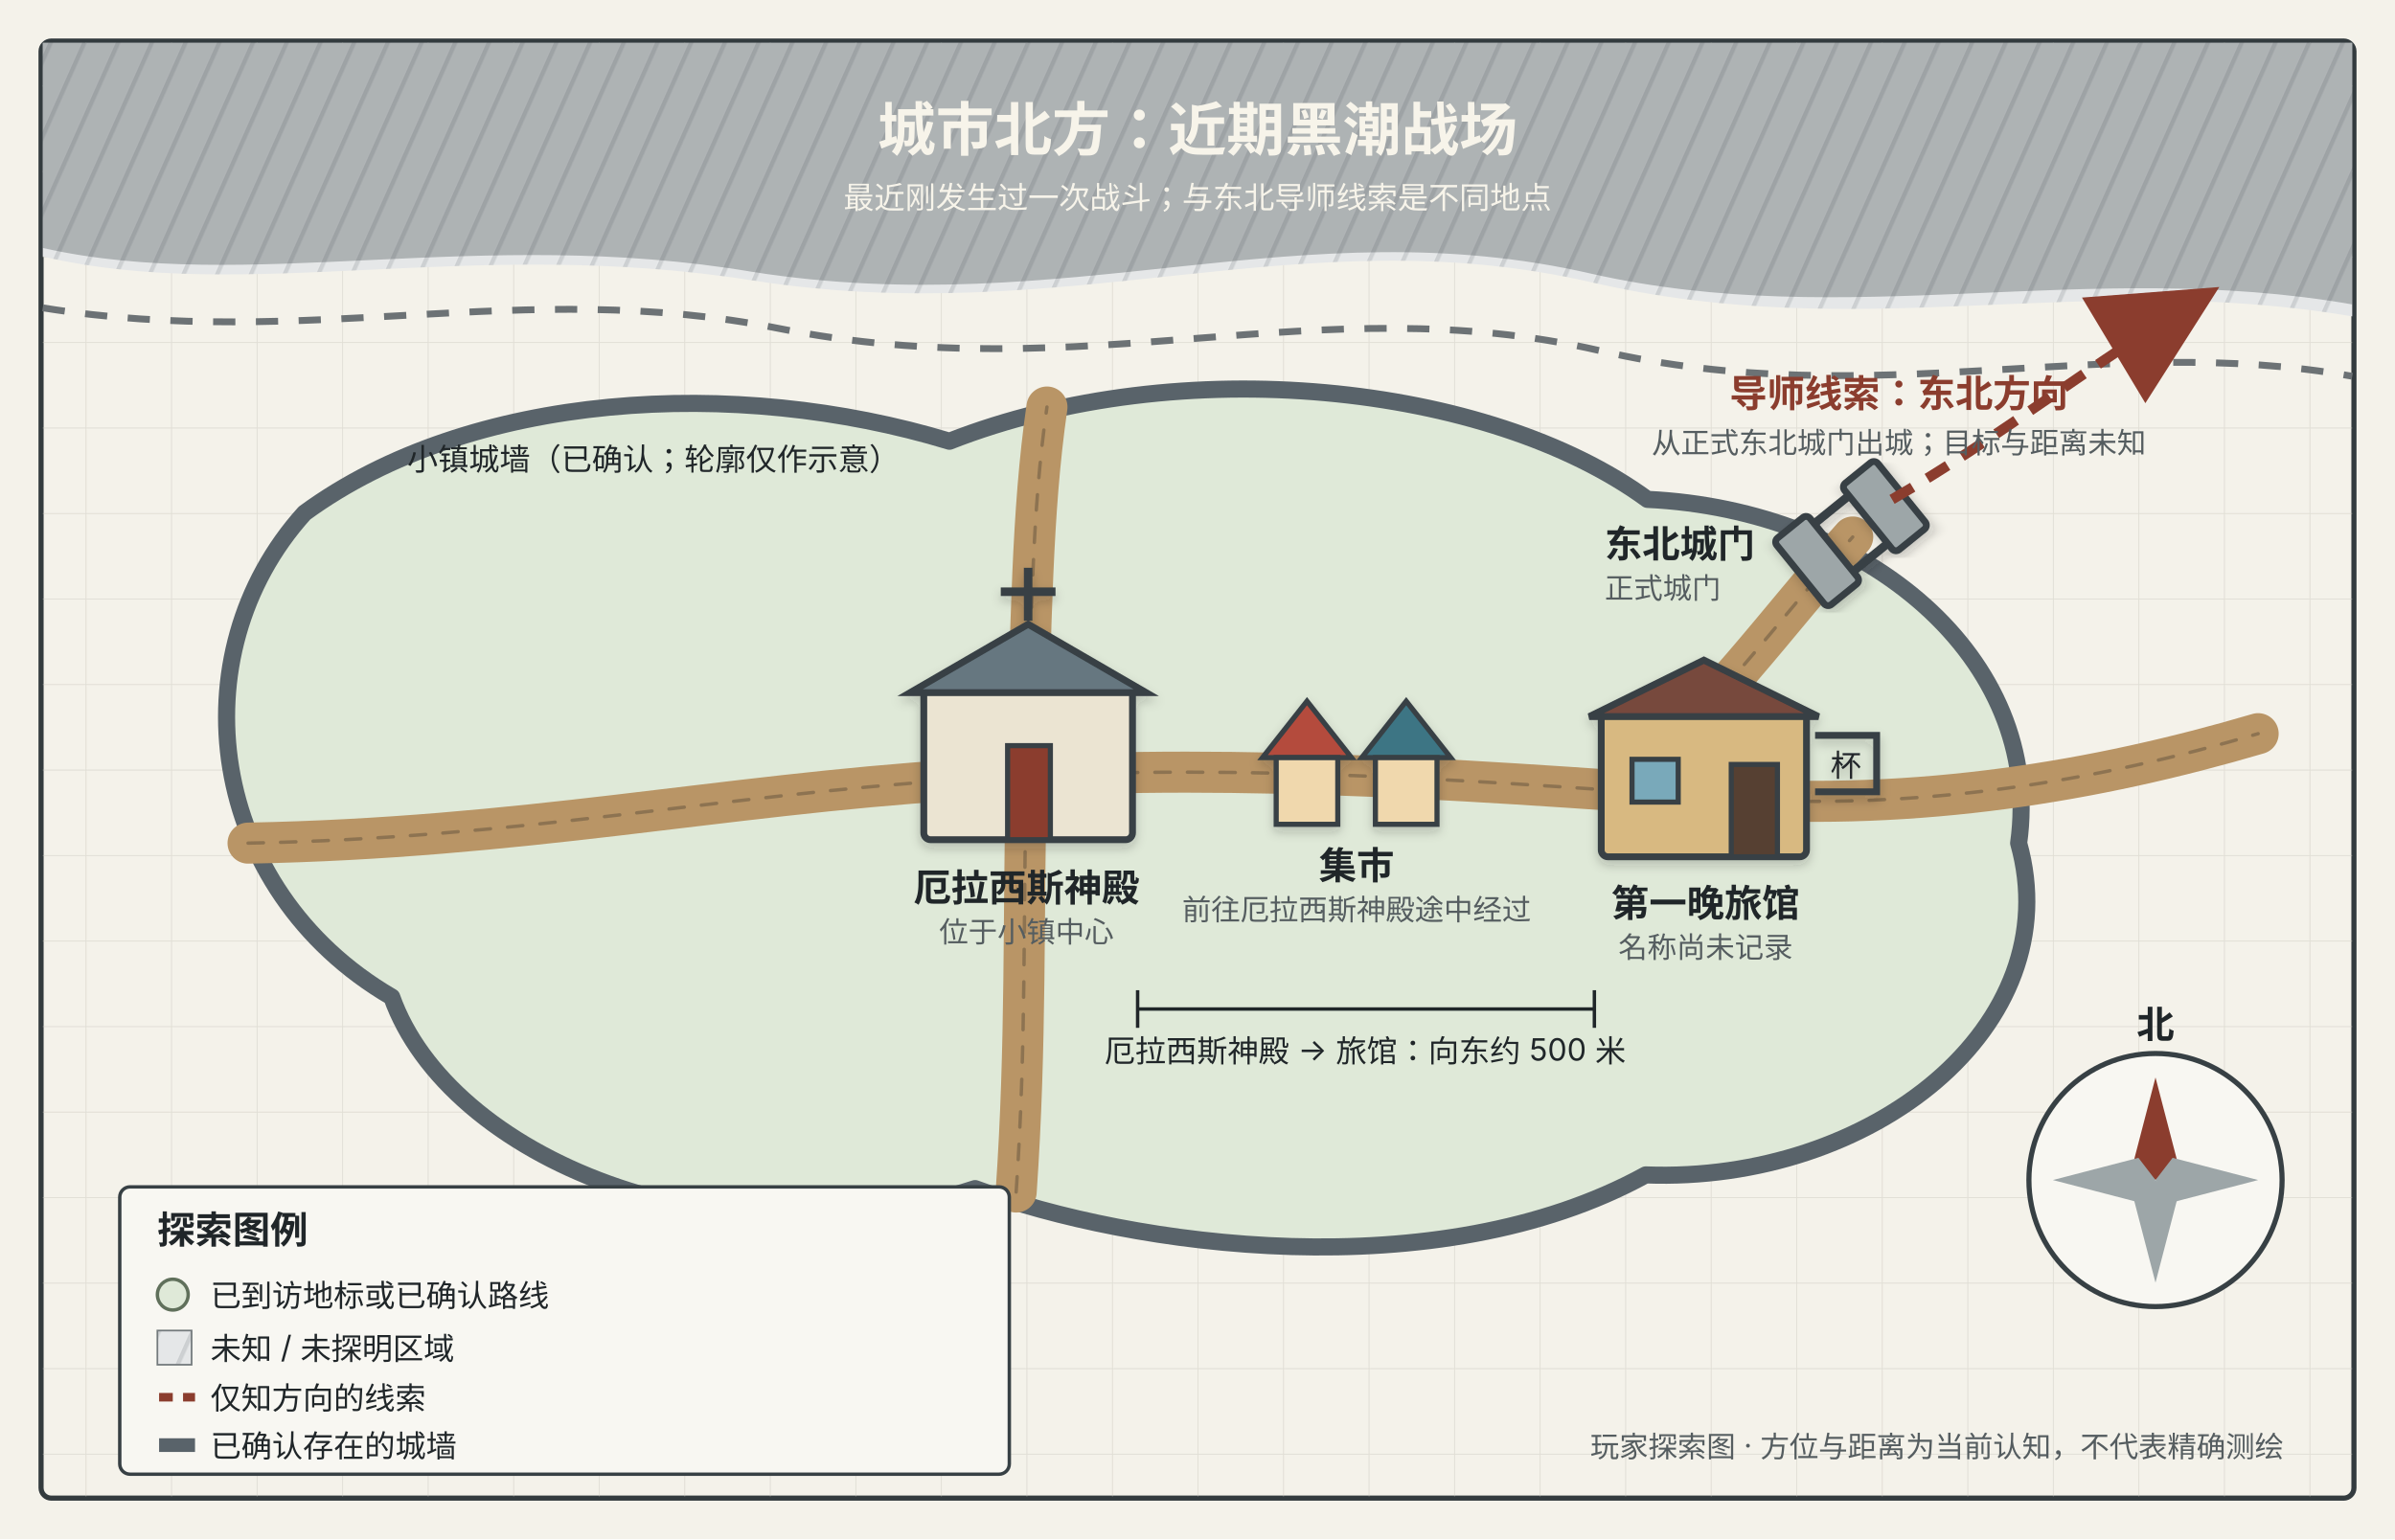
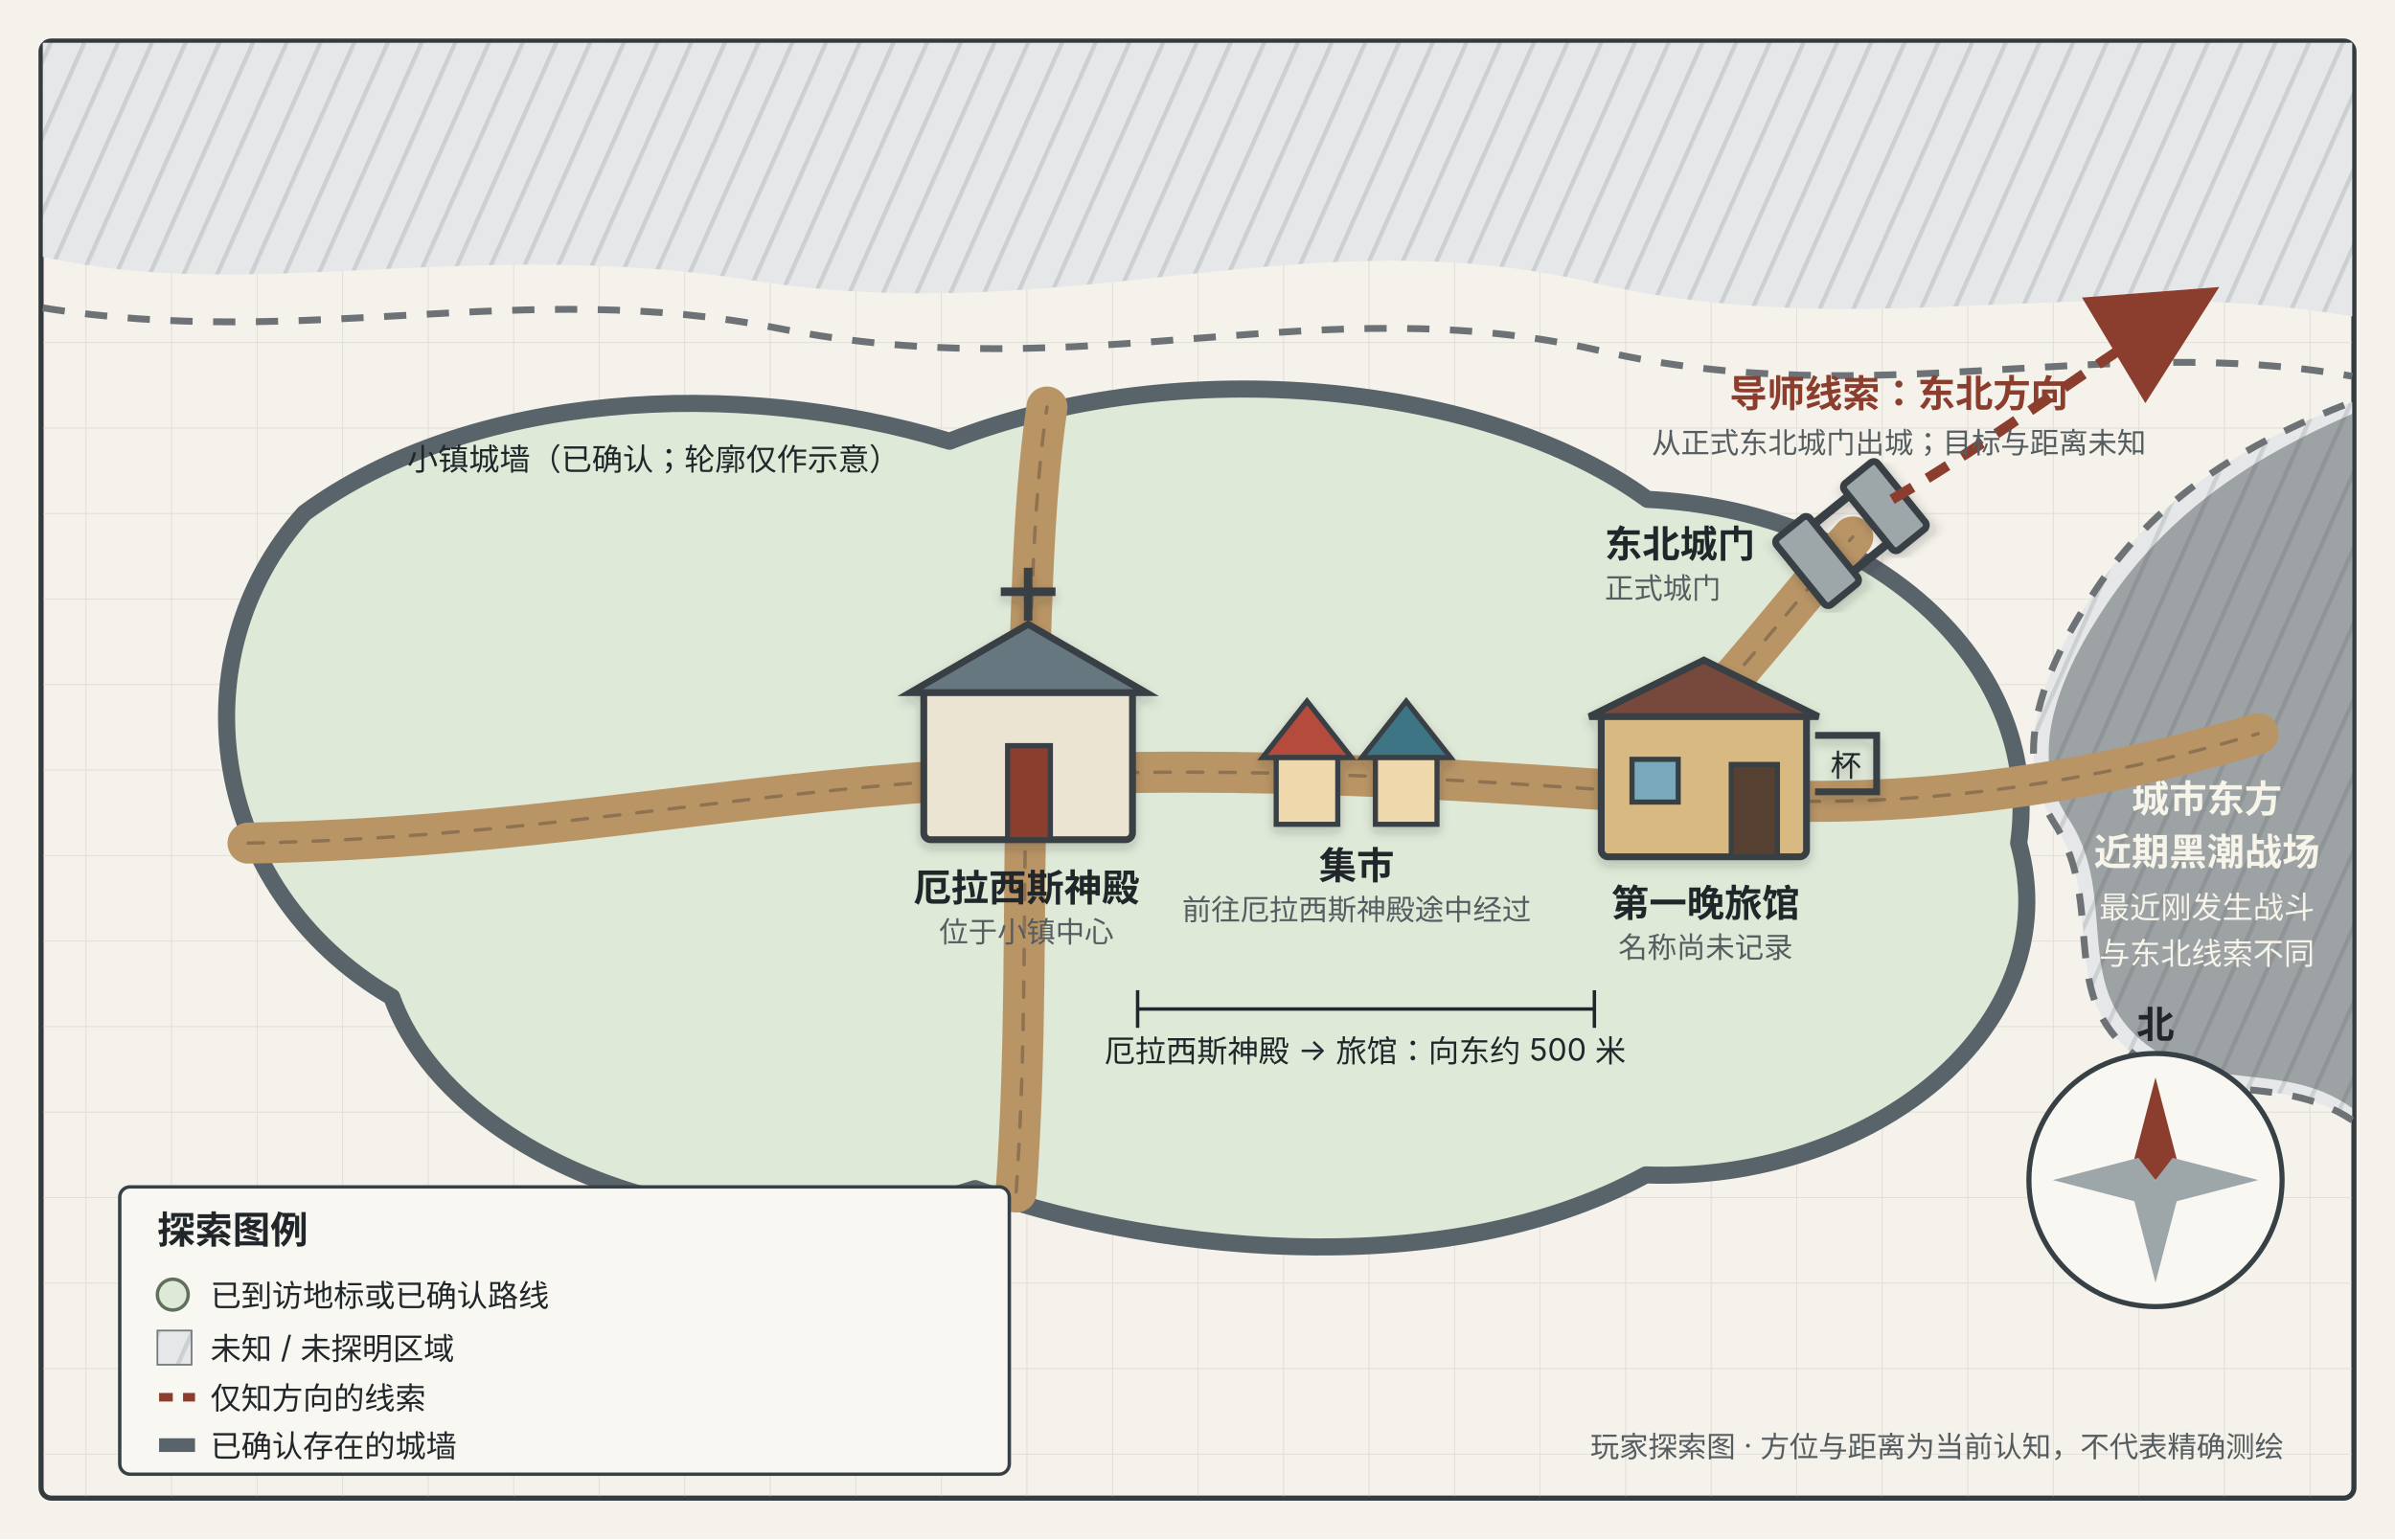
<svg xmlns="http://www.w3.org/2000/svg" width="1400" height="900" viewBox="0 0 1400 900" role="img" aria-labelledby="title desc">
  <defs>
    <pattern id="grid" width="50" height="50" patternUnits="userSpaceOnUse">
      <path d="M 50 0 L 0 0 0 50" fill="none" stroke="#c9c7bd" stroke-width="1" opacity="0.45" />
    </pattern>
    <pattern id="fog" width="18" height="18" patternUnits="userSpaceOnUse" patternTransform="rotate(24)">
      <rect width="18" height="18" fill="#e5e7e8" />
      <line x1="0" y1="0" x2="0" y2="18" stroke="#a6aaad" stroke-width="5" opacity="0.38" />
    </pattern>
    <marker id="arrow" markerWidth="12" markerHeight="12" refX="10" refY="6" orient="auto">
      <path d="M0,0 L12,6 L0,12 Z" fill="#8b3d2e" />
    </marker>
    <filter id="shadow" x="-20%" y="-20%" width="140%" height="140%">
      <feDropShadow dx="0" dy="3" stdDeviation="3" flood-color="#202629" flood-opacity="0.22" />
    </filter>
    <style>
      .label { font-family: Inter, "Noto Sans SC", "Microsoft YaHei", sans-serif; fill: #202629; letter-spacing: 0; }
      .small { font-size: 18px; }
      .medium { font-size: 22px; font-weight: 650; }
      .large { font-size: 34px; font-weight: 750; }
      .note { fill: #555d60; font-size: 17px; }
      .light { fill: #f7f4ea; }
      .accent { fill: #8b3d2e; }
      .road { fill: none; stroke: #b99566; stroke-width: 24; stroke-linecap: round; stroke-linejoin: round; }
      .road-edge { fill: none; stroke: #7f684a; stroke-width: 2; stroke-linecap: round; stroke-dasharray: 9 10; opacity: 0.75; }
    </style>
  </defs>
  <rect width="1400" height="900" fill="#f4f2ea" />
  <rect x="24" y="24" width="1352" height="852" rx="6" fill="none" stroke="#333b3e" stroke-width="3" />
  <rect x="25" y="25" width="1350" height="850" fill="url(#grid)" />
  <path d="M25 25 H1375 V185 C1215 158 1090 202 930 165 C760 126 625 193 440 164 C275 138 145 178 25 150 Z" fill="url(#fog)" />
-   <path d="M25 25 H1375 V178 C1220 151 1080 194 930 160 C760 121 625 188 440 159 C280 132 145 172 25 145 Z" fill="#394246" opacity="0.32" />
  <path d="M25 180 C180 205 305 162 455 192 C635 228 770 167 935 205 C1095 242 1230 194 1375 220" fill="none" stroke="#6c7275" stroke-width="4" stroke-dasharray="13 12" />
-   <text x="700" y="88" text-anchor="middle" class="label large light" style="fill:#f7f4ea">城市北方：近期黑潮战场</text>
-   <text x="700" y="122" text-anchor="middle" class="label small light" style="fill:#f7f4ea">最近刚发生过一次战斗；与东北导师线索是不同地点</text>
+   <path d="M1375 235 V655 C1330 625 1280 650 1240 610 C1205 575 1230 525 1200 480 C1175 440 1195 390 1225 345 C1260 292 1310 260 1375 235 Z" fill="url(#fog)" />
+   <path d="M1375 242 V648 C1334 618 1285 642 1247 604 C1213 570 1238 520 1208 477 C1185 441 1203 395 1233 351 C1268 300 1315 268 1375 242 Z" fill="#394246" opacity="0.42" />
+   <path d="M1375 655 C1330 625 1280 650 1240 610 C1205 575 1230 525 1200 480 C1175 440 1195 390 1225 345 C1260 292 1310 260 1375 235" fill="none" stroke="#6c7275" stroke-width="4" stroke-dasharray="13 12" />
+   <text x="1290" y="475" text-anchor="middle" class="label medium light" style="fill:#f7f4ea">城市东方</text>
+   <text x="1290" y="506" text-anchor="middle" class="label medium light" style="fill:#f7f4ea">近期黑潮战场</text>
+   <text x="1290" y="537" text-anchor="middle" class="label small light" style="fill:#f7f4ea">最近刚发生战斗</text>
+   <text x="1290" y="564" text-anchor="middle" class="label small light" style="fill:#f7f4ea">与东北线索不同</text>
  <path d="M178 300 C275 229 430 220 555 258 C690 205 870 224 963 292 C1091 298 1195 385 1180 493 C1210 600 1094 692 962 687 C840 754 662 729 570 695 C420 744 262 676 229 583 C121 520 103 383 178 300 Z" fill="#dfe9d8" stroke="#59636a" stroke-width="10" stroke-linejoin="round" />
  <text x="238" y="275" class="label small" fill="#53634f">小镇城墙（已确认；轮廓仅作示意）</text>
  <path class="road" d="M145 493 C305 490 420 465 560 456 C705 446 835 454 1010 467 C1122 474 1225 457 1320 429" />
  <path class="road-edge" d="M145 493 C305 490 420 465 560 456 C705 446 835 454 1010 467 C1122 474 1225 457 1320 429" />
  <path class="road" d="M594 697 C600 610 598 538 600 450 C603 365 603 300 612 238" />
  <path class="road-edge" d="M594 697 C600 610 598 538 600 450 C603 365 603 300 612 238" />
  <path class="road" d="M952 455 C1000 419 1038 364 1083 314" />
  <path class="road-edge" d="M952 455 C1000 419 1038 364 1083 314" />
  <g transform="translate(1082 312) rotate(-39)" filter="url(#shadow)">
    <rect x="-38" y="-25" width="25" height="50" rx="3" fill="#9da6a8" stroke="#374044" stroke-width="4" />
    <rect x="13" y="-25" width="25" height="50" rx="3" fill="#9da6a8" stroke="#374044" stroke-width="4" />
    <path d="M-13 -18 H13 M-13 18 H13" stroke="#374044" stroke-width="5" />
  </g>
  <text x="938" y="326" class="label medium">东北城门</text>
  <text x="938" y="350" class="label note">正式城门</text>
  <g transform="translate(540 375)" filter="url(#shadow)">
    <rect x="0" y="24" width="122" height="92" rx="4" fill="#ebe4d2" stroke="#374044" stroke-width="4" />
    <path d="M-8 30 L61 -10 L130 30 Z" fill="#667780" stroke="#374044" stroke-width="4" />
    <rect x="49" y="61" width="25" height="55" fill="#8b3d2e" stroke="#374044" stroke-width="3" />
    <path d="M61 -12 V-43 M45 -29 H77" stroke="#374044" stroke-width="5" />
  </g>
  <text x="600" y="527" text-anchor="middle" class="label medium">厄拉西斯神殿</text>
  <text x="600" y="551" text-anchor="middle" class="label note">位于小镇中心</text>
  <g transform="translate(738 410)" filter="url(#shadow)">
    <path d="M0 33 L26 0 L52 33 Z" fill="#b44b3d" stroke="#374044" stroke-width="3" />
    <rect x="8" y="33" width="36" height="39" fill="#f0d8ad" stroke="#374044" stroke-width="3" />
    <path d="M58 33 L84 0 L110 33 Z" fill="#3d7484" stroke="#374044" stroke-width="3" />
    <rect x="66" y="33" width="36" height="39" fill="#f0d8ad" stroke="#374044" stroke-width="3" />
  </g>
  <text x="793" y="514" text-anchor="middle" class="label medium">集市</text>
  <text x="793" y="538" text-anchor="middle" class="label note">前往厄拉西斯神殿途中经过</text>
  <g transform="translate(936 391)" filter="url(#shadow)">
    <rect x="0" y="24" width="120" height="86" rx="4" fill="#d8b981" stroke="#374044" stroke-width="4" />
    <path d="M-7 28 L60 -5 L127 28 Z" fill="#77483c" stroke="#374044" stroke-width="4" />
    <rect x="18" y="53" width="27" height="25" fill="#79a9ba" stroke="#374044" stroke-width="3" />
    <rect x="76" y="56" width="27" height="54" fill="#563f31" stroke="#374044" stroke-width="3" />
    <path d="M125 39 H161 V72 H125" fill="none" stroke="#374044" stroke-width="4" />
    <text x="143" y="63" text-anchor="middle" class="label small">杯</text>
  </g>
  <text x="997" y="536" text-anchor="middle" class="label medium">第一晚旅馆</text>
  <text x="997" y="560" text-anchor="middle" class="label note">名称尚未记录</text>
  <path d="M665 590 H932" stroke="#202629" stroke-width="2" />
  <path d="M665 579 V601 M932 579 V601" stroke="#202629" stroke-width="2" />
  <text x="798" y="621" text-anchor="middle" class="label small">厄拉西斯神殿 → 旅馆：向东约 500 米</text>
  <path d="M1106 292 C1170 255 1222 213 1287 174" fill="none" stroke="#8b3d2e" stroke-width="6" stroke-dasharray="14 10" marker-end="url(#arrow)" />
  <text x="1110" y="238" text-anchor="middle" class="label medium accent" style="fill:#8b3d2e">导师线索：东北方向</text>
  <text x="1110" y="265" text-anchor="middle" class="label note">从正式东北城门出城；目标与距离未知</text>
  <g transform="translate(1260 690)">
    <circle cx="0" cy="0" r="74" fill="#f8f7f2" stroke="#374044" stroke-width="3" />
    <path d="M0 -60 L13 -10 L0 0 L-13 -10 Z" fill="#8b3d2e" />
    <path d="M0 60 L13 10 L0 0 L-13 10 Z" fill="#9da6a8" />
    <path d="M-60 0 L-10 -13 L0 0 L-10 13 Z M60 0 L10 -13 L0 0 L10 13 Z" fill="#9da6a8" />
    <text x="0" y="-83" text-anchor="middle" class="label medium">北</text>
  </g>
  <g transform="translate(70 694)">
    <rect width="520" height="168" rx="6" fill="#f8f7f2" stroke="#374044" stroke-width="2" />
    <text x="22" y="33" class="label medium">探索图例</text>
    <circle cx="31" cy="63" r="9" fill="#dfe9d8" stroke="#60705b" stroke-width="2" />
    <text x="53" y="70" class="label small">已到访地标或已确认路线</text>
    <rect x="22" y="84" width="20" height="20" fill="url(#fog)" stroke="#747a7d" />
    <text x="53" y="101" class="label small">未知 / 未探明区域</text>
    <line x1="23" y1="123" x2="44" y2="123" stroke="#8b3d2e" stroke-width="5" stroke-dasharray="8 6" />
    <text x="53" y="130" class="label small">仅知方向的线索</text>
    <line x1="23" y1="151" x2="44" y2="151" stroke="#59636a" stroke-width="8" />
    <text x="53" y="158" class="label small">已确认存在的城墙</text>
  </g>
  <text x="1335" y="852" text-anchor="end" class="label note">玩家探索图 · 方位与距离为当前认知，不代表精确测绘</text>
</svg>
